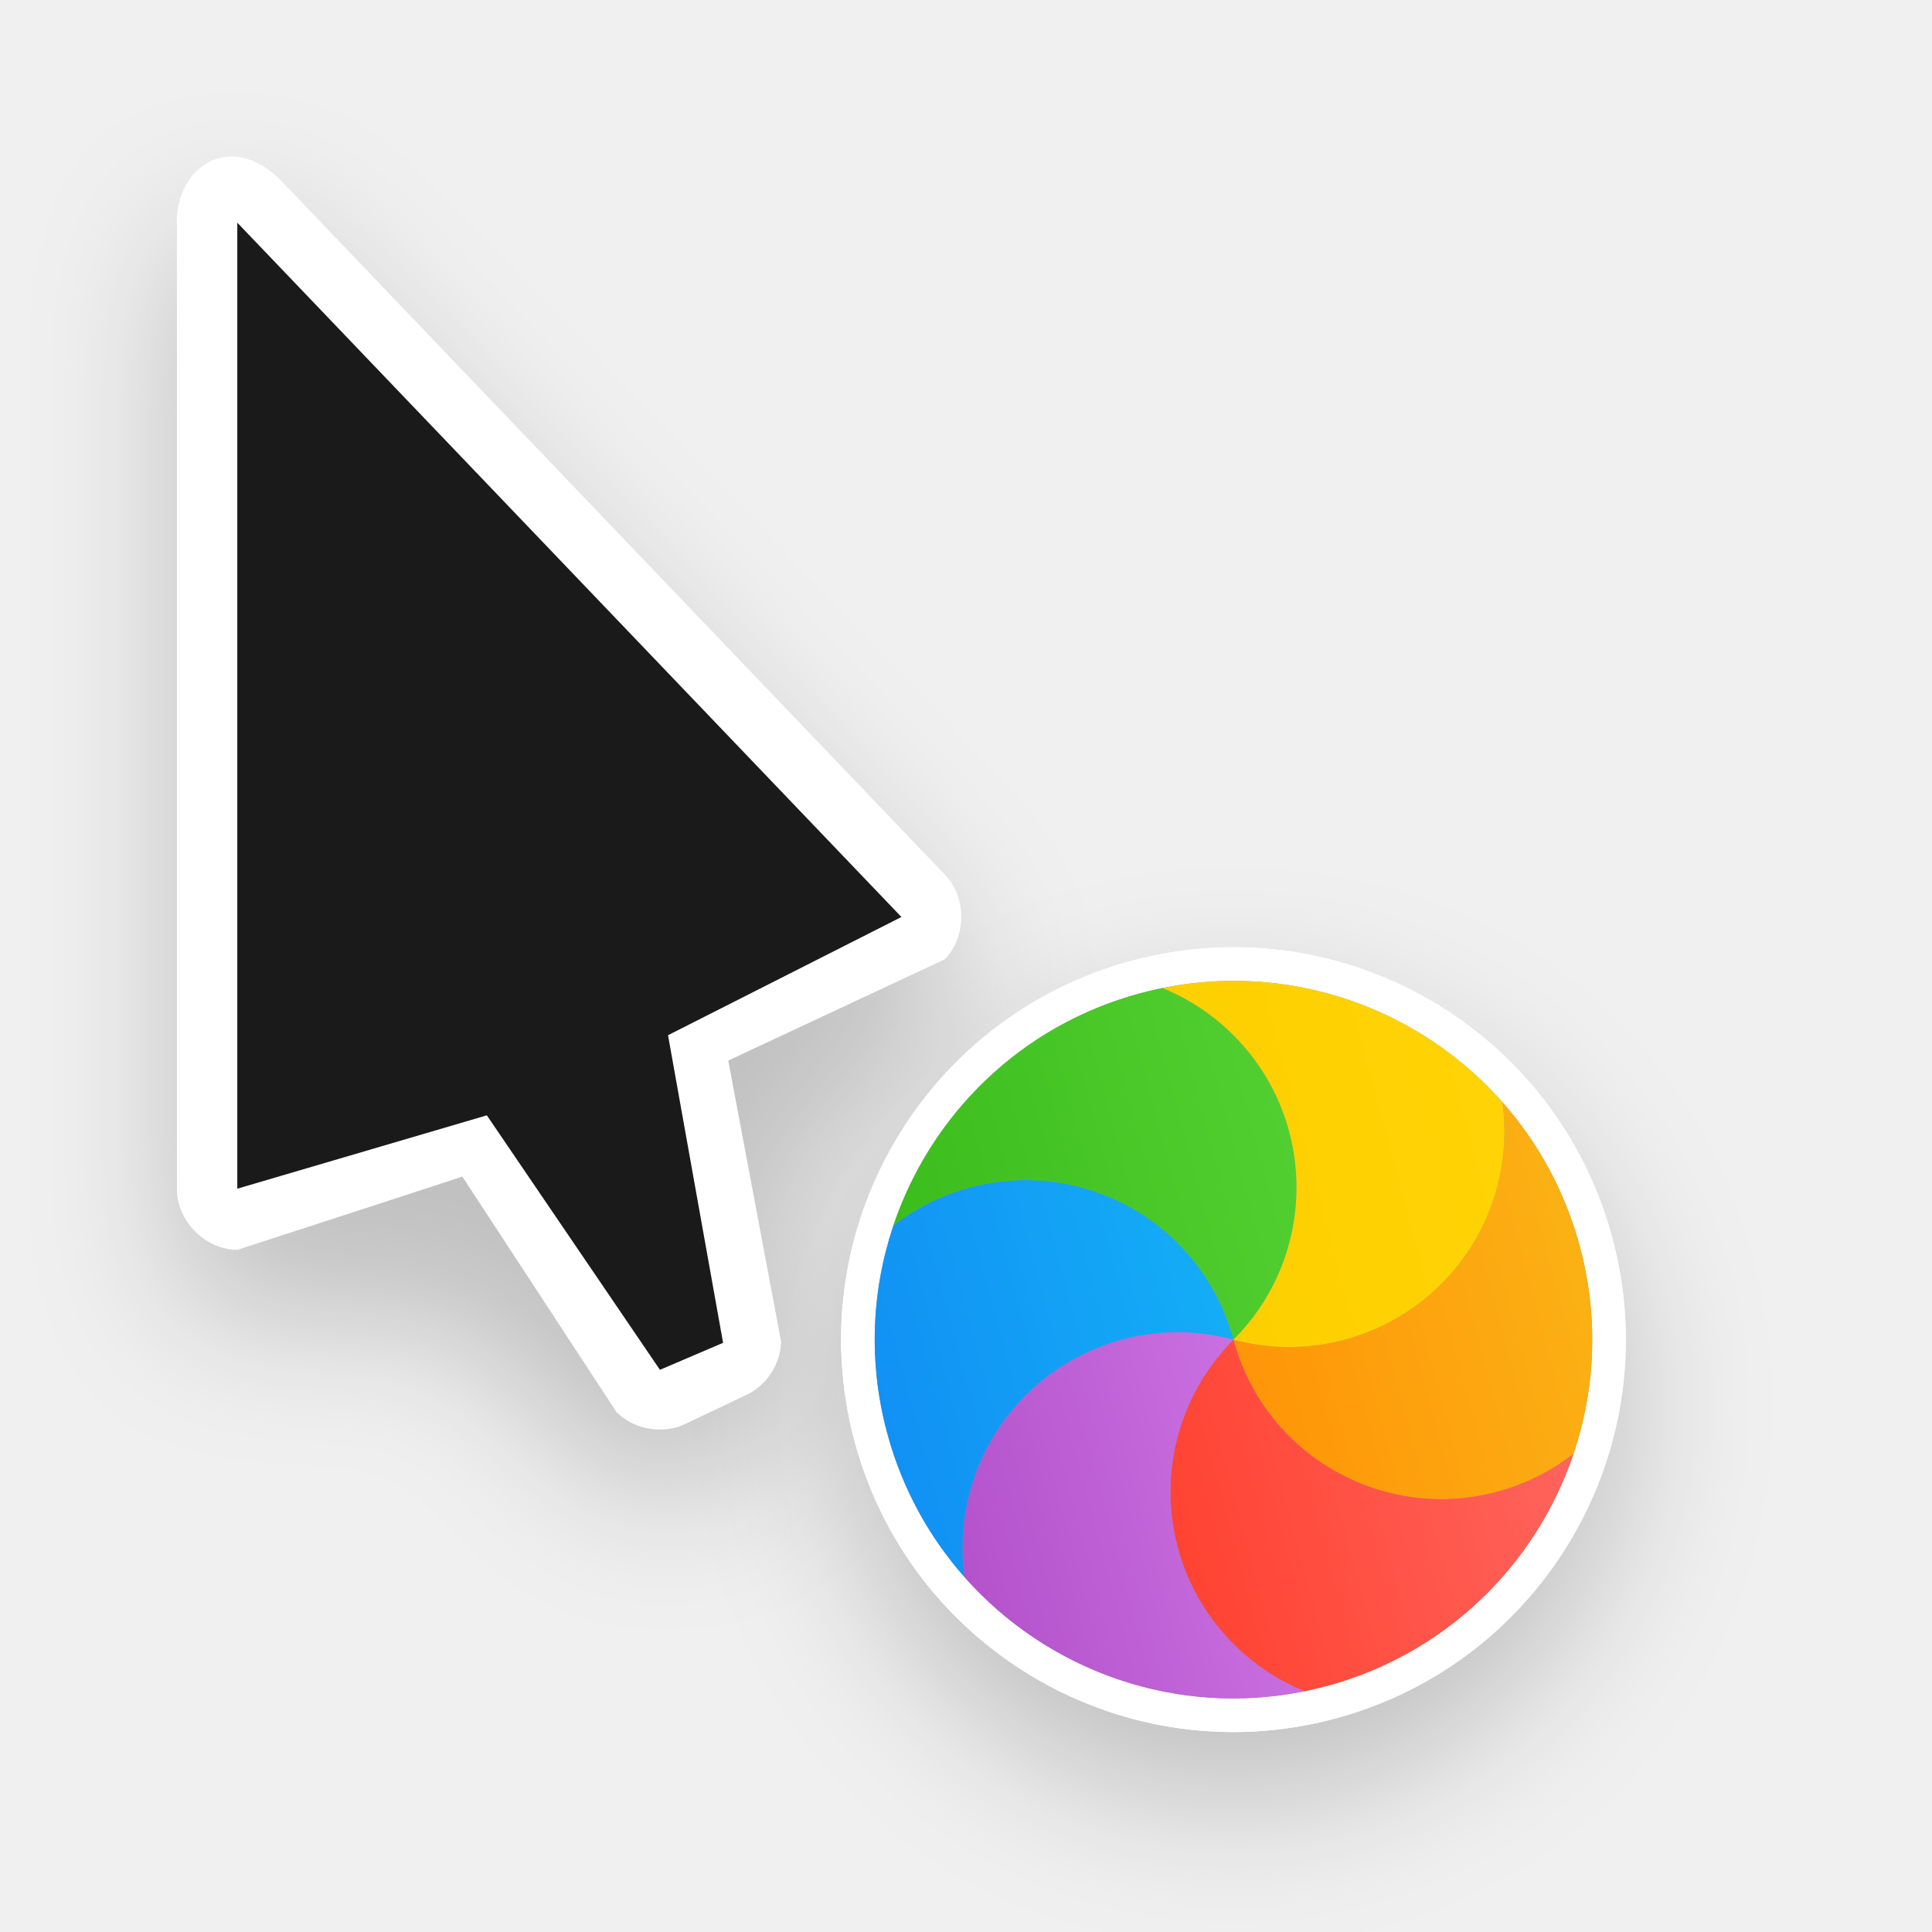
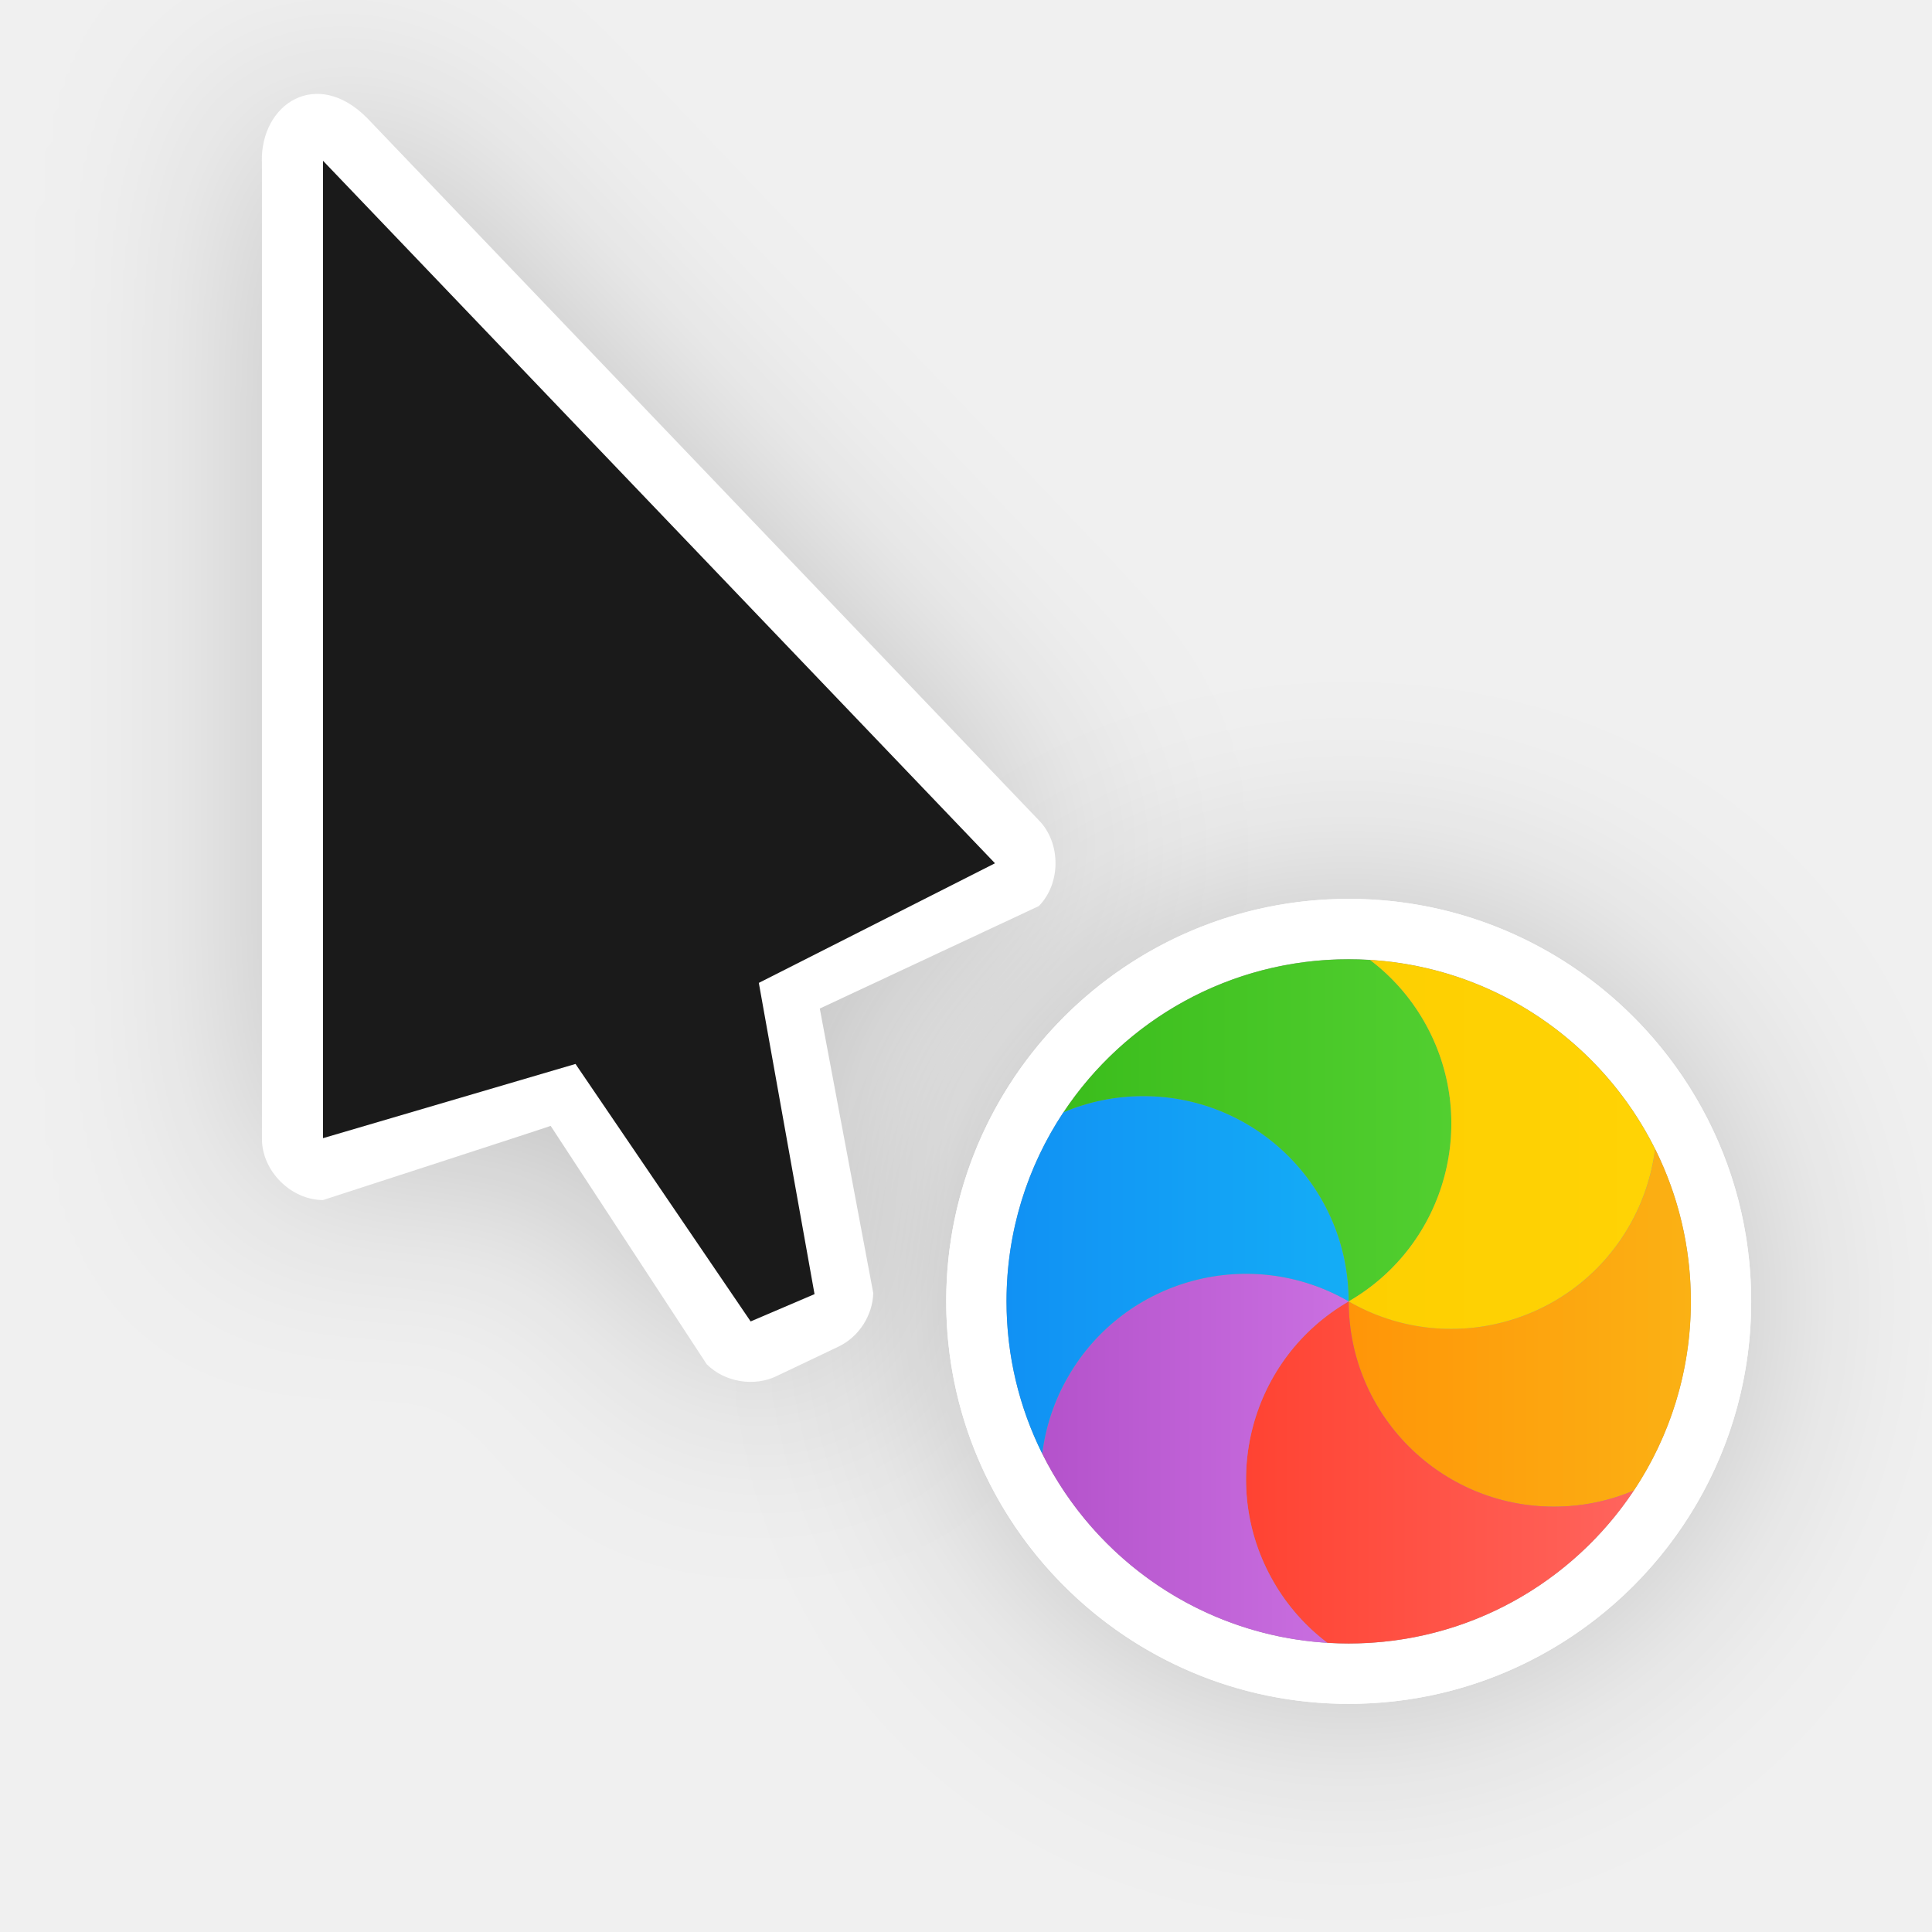
- <svg xmlns="http://www.w3.org/2000/svg" height="32" viewBox="0 0 32 32" width="32">
-   <linearGradient id="a" gradientTransform="matrix(1.028313 0 0 .9836115 343.323 796.7172)" gradientUnits="userSpaceOnUse" x1="17.871" x2="17.871" y1="7.669" y2="17.893">
-     <stop offset="0" stop-color="#fbb114" />
-     <stop offset="1" stop-color="#ff9508" />
+ <svg xmlns="http://www.w3.org/2000/svg" height="24" viewBox="0 0 24 24" width="24" version="1.1" id="svg82">
+   <defs id="defs86">
+     <filter style="color-interpolation-filters:sRGB" id="filter1719" x="-0.328" width="1.656" y="-0.202" height="1.404">
+       <feGaussianBlur stdDeviation="1.347" id="feGaussianBlur1721" />
+     </filter>
+     <filter style="color-interpolation-filters:sRGB" id="filter1723" x="-0.323" width="1.647" y="-0.323" height="1.647">
+       <feGaussianBlur stdDeviation="2.965" id="feGaussianBlur1725" />
+     </filter>
+   </defs>
+   <linearGradient id="a" gradientTransform="matrix(0.4579123,0,0,0.4380064,8.607332,9.250079)" gradientUnits="userSpaceOnUse" x1="17.871" x2="17.871" y1="7.669" y2="17.893">
+     <stop offset="0" stop-color="#fbb114" id="stop2" />
+     <stop offset="1" stop-color="#ff9508" id="stop4" />
  </linearGradient>
-   <linearGradient id="b" gradientTransform="matrix(.944652 0 0 1.070723 343.323 796.7172)" gradientUnits="userSpaceOnUse" x1="23.954" x2="23.954" y1="8.61" y2="19.256">
-     <stop offset="0" stop-color="#ff645d" />
-     <stop offset="1" stop-color="#ff4332" />
+   <linearGradient id="b" gradientTransform="matrix(0.4206575,0,0,0.4767976,8.607332,9.250079)" gradientUnits="userSpaceOnUse" x1="23.954" x2="23.954" y1="8.61" y2="19.256">
+     <stop offset="0" stop-color="#ff645d" id="stop7" />
+     <stop offset="1" stop-color="#ff4332" id="stop9" />
  </linearGradient>
-   <linearGradient id="c" gradientTransform="matrix(1.103708 0 0 .9164209 343.323 796.7172)" gradientUnits="userSpaceOnUse" x1="20.127" x2="20.127" y1="19.205" y2="29.033">
-     <stop offset="0" stop-color="#ca70e1" />
-     <stop offset="1" stop-color="#b452cb" />
+   <linearGradient id="c" gradientTransform="matrix(0.4914857,0,0,0.4080861,8.607332,9.250079)" gradientUnits="userSpaceOnUse" x1="20.127" x2="20.127" y1="19.205" y2="29.033">
+     <stop offset="0" stop-color="#ca70e1" id="stop12" />
+     <stop offset="1" stop-color="#b452cb" id="stop14" />
  </linearGradient>
-   <linearGradient id="d" gradientTransform="matrix(1.028313 0 0 .9836116 343.323 796.7172)" gradientUnits="userSpaceOnUse" x1="16.36" x2="16.36" y1="17.893" y2="28.118">
-     <stop offset="0" stop-color="#14adf6" />
-     <stop offset="1" stop-color="#1191f4" />
+   <linearGradient id="d" gradientTransform="matrix(0.4579123,0,0,0.4380064,8.607332,9.250079)" gradientUnits="userSpaceOnUse" x1="16.36" x2="16.36" y1="17.893" y2="28.118">
+     <stop offset="0" stop-color="#14adf6" id="stop17" />
+     <stop offset="1" stop-color="#1191f4" id="stop19" />
  </linearGradient>
-   <linearGradient id="e" gradientTransform="matrix(.944652 0 0 1.070723 343.323 796.7172)" gradientUnits="userSpaceOnUse" x1="13.308" x2="13.308" y1="13.619" y2="24.265">
-     <stop offset="0" stop-color="#52cf30" />
-     <stop offset="1" stop-color="#3bbd1c" />
+   <linearGradient id="e" gradientTransform="matrix(0.4206575,0,0,0.4767976,8.607332,9.250079)" gradientUnits="userSpaceOnUse" x1="13.308" x2="13.308" y1="13.619" y2="24.265">
+     <stop offset="0" stop-color="#52cf30" id="stop22" />
+     <stop offset="1" stop-color="#3bbd1c" id="stop24" />
  </linearGradient>
-   <linearGradient id="f" gradientTransform="matrix(1.103708 0 0 .9164209 343.323 796.7172)" gradientUnits="userSpaceOnUse" x1="11.766" x2="11.766" y1="9.377" y2="19.205">
-     <stop offset="0" stop-color="#ffd305" />
-     <stop offset="1" stop-color="#fdcf01" />
+   <linearGradient id="f" gradientTransform="matrix(0.4914857,0,0,0.4080861,8.607332,9.250079)" gradientUnits="userSpaceOnUse" x1="11.766" x2="11.766" y1="9.377" y2="19.205">
+     <stop offset="0" stop-color="#ffd305" id="stop27" />
+     <stop offset="1" stop-color="#fdcf01" id="stop29" />
  </linearGradient>
-   <filter id="g" color-interpolation-filters="sRGB" height="1.272" width="1.441" x="-.22" y="-.136">
-     <feGaussianBlur stdDeviation="1.192" />
+   <filter id="g" height="1.272" width="1.441" x="-0.22" y="-0.136" style="color-interpolation-filters:sRGB">
+     <feGaussianBlur stdDeviation="1.192" id="feGaussianBlur32" />
  </filter>
-   <filter id="h" color-interpolation-filters="sRGB" height="1.444" width="1.444" x="-.222" y="-.222">
-     <feGaussianBlur stdDeviation="1.202" />
+   <filter id="h" height="1.444" width="1.444" x="-0.222" y="-0.222" style="color-interpolation-filters:sRGB">
+     <feGaussianBlur stdDeviation="1.202" id="feGaussianBlur35" />
  </filter>
-   <g transform="translate(0 -1020.362)">
-     <path d="m20.431 1037.164c-3.59 0-6.5 2.91-6.5 6.5 0 3.59 2.91 6.5 6.5 6.5s6.5-2.91 6.5-6.5c0-3.59-2.91-6.5-6.5-6.5z" filter="url(#h)" opacity=".2" />
-     <path d="m3.743 1024.071c-.467.055-.823.498-.812 1.094v16c0.0.524.476 1 1 1h3.594l2.687 2.688c.295.295.783.375 1.156.188l1-.5c.328-.159.554-.51.562-.875v-3.594l2.719-2.719c.365-.37.365-1.036 0-1.406l-11-11.5c-.307-.307-.626-.408-.906-.375z" filter="url(#g)" opacity=".2" />
-     <g transform="translate(-160.2785 260.9164)">
-       <path d="m163.209 763.147v16c0.0.524.476 1 1 1 0 0 3.883-1.259 3.726-1.215l2.555 3.903c.295.295.783.375 1.156.188l1.008-.48c.328-.159.554-.51.562-.875l-.875-4.656 3.585-1.677c.365-.37.365-1.037 0-1.406l-11-11.5c-.82-.82-1.736-.235-1.719.719z" fill="#fff" />
-       <path d="m164.209 779.134v-16l11 11.5-3.866 1.958.912 5.095-1.046.447-2.867-4.215z" fill="#1a1a1a" />
-     </g>
-     <g fill-rule="evenodd" transform="matrix(.1528547 .5706266 -.5705569 .1529245 429.8755 712.0694)">
-       <g fill="#fff">
-         <circle cx="360.923" cy="814.317" r="11" />
-         <path d="m367.005 805.15c.333.789.518 1.656.518 2.567 0 3.645-2.955 6.6-6.6 6.6 1.823-3.157.741-7.193-2.416-9.016-.789-.456-1.633-.73-2.484-.835 1.475-.735 3.139-1.149 4.9-1.149 2.249 0 4.34.675 6.082 1.833z" />
-         <path d="m371.902 815.002c-.516.683-1.175 1.276-1.963 1.731-3.157 1.823-7.193.741-9.016-2.416 3.645 0 6.6-2.955 6.6-6.6 0-.91-.184-1.778-.518-2.567 2.964 1.971 4.918 5.341 4.918 9.167 0 .23-.007.459-.021.685z" />
-         <path d="m365.823 824.168c-.851-.106-1.695-.38-2.484-.835-3.157-1.823-4.238-5.859-2.416-9.016 1.823 3.157 5.859 4.238 9.016 2.416.788-.455 1.447-1.048 1.963-1.731-.247 4.022-2.656 7.46-6.079 9.166z" />
-         <path d="m354.841 823.484c-.333-.789-.518-1.656-.518-2.567 0-3.645 2.955-6.6 6.6-6.6-1.823 3.157-.741 7.193 2.416 9.016.789.456 1.633.73 2.484.835-1.475.735-3.139 1.149-4.9 1.149-2.249 0-4.34-.675-6.082-1.833z" />
-         <path d="m349.944 813.632c.516-.683 1.175-1.276 1.963-1.731 3.157-1.823 7.193-.741 9.016 2.416-3.645 0-6.6 2.955-6.6 6.6 0 .91.184 1.778.518 2.567-2.964-1.971-4.918-5.341-4.918-9.167 0-.23.007-.459.021-.685z" />
-         <path d="m356.023 804.466c.851.106 1.695.38 2.484.835 3.157 1.823 4.238 5.859 2.416 9.016-1.823-3.157-5.859-4.238-9.016-2.416-.788.455-1.447 1.048-1.963 1.731.247-4.022 2.656-7.46 6.079-9.166z" />
-       </g>
-       <circle cx="360.923" cy="814.317" fill="#959595" r="10.057" />
-       <path d="m366.484 805.936c.305.721.473 1.514.473 2.347 0 3.333-2.702 6.034-6.034 6.034 1.666-2.886.677-6.577-2.209-8.243-.722-.417-1.493-.667-2.271-.764 1.349-.672 2.87-1.05 4.48-1.05 2.056 0 3.968.617 5.561 1.676z" fill="url(#a)" />
-       <path d="m370.961 814.944c-.472.624-1.074 1.166-1.795 1.582-2.886 1.666-6.577.677-8.243-2.209 3.333 0 6.034-2.702 6.034-6.034 0-.832-.169-1.625-.473-2.347 2.71 1.802 4.496 4.883 4.496 8.381 0 .21-.007.419-.019.626z" fill="url(#b)" />
-       <path d="m365.403 823.324c-.778-.097-1.55-.347-2.271-.764-2.886-1.666-3.875-5.357-2.209-8.243 1.666 2.886 5.357 3.875 8.243 2.209.72-.416 1.323-.958 1.795-1.582-.226 3.678-2.428 6.821-5.558 8.38z" fill="url(#c)" />
-       <path d="m355.362 822.698c-.305-.721-.473-1.514-.473-2.347 0-3.333 2.702-6.034 6.034-6.034-1.666 2.886-.677 6.577 2.209 8.243.722.417 1.493.667 2.271.764-1.349.672-2.87 1.05-4.48 1.05-2.056 0-3.968-.617-5.561-1.676z" fill="url(#d)" />
-       <path d="m350.885 813.691c.472-.624 1.074-1.166 1.795-1.582 2.886-1.666 6.577-.677 8.243 2.209-3.333 0-6.034 2.702-6.034 6.034 0 .832.169 1.625.473 2.347-2.71-1.802-4.496-4.883-4.496-8.381 0-.21.007-.419.019-.626z" fill="url(#e)" />
-       <path d="m356.443 805.31c.778.097 1.55.347 2.271.764 2.886 1.666 3.875 5.357 2.209 8.243-1.666-2.886-5.357-3.875-8.243-2.209-.72.416-1.323.958-1.795 1.582.226-3.678 2.428-6.821 5.558-8.38z" fill="url(#f)" />
+   <path style="opacity:0.2;fill:#000000;fill-opacity:1;stroke-width:0.759;filter:url(#filter1719)" id="path1677" d="M 3.254,2.007 V 14.149 c 3.8e-5,0.397 0.362,0.759 0.759,0.759 0,0 2.946,-0.956 2.828,-0.922 l 1.939,2.962 c 0.224,0.224 0.594,0.284 0.877,0.142 l 0.765,-0.364 c 0.249,-0.121 0.42,-0.387 0.427,-0.664 l -0.664,-3.533 2.721,-1.272 c 0.277,-0.281 0.277,-0.787 0,-1.067 L 4.558,1.462 C 3.936,0.84 3.241,1.284 3.254,2.007 Z" />
+   <g transform="matrix(0.4545453,0,0,0.4545453,-147.3018,-353.978)" style="opacity:0.2;fill:#000000;fill-opacity:1;fill-rule:evenodd;filter:url(#filter1723)" id="g1697">
+     <circle id="circle1683" r="11" cy="814.317" cx="360.923" style="fill:#000000;fill-opacity:1" />
+     <path id="path1685" d="m 367.005,805.15 c 0.333,0.789 0.518,1.656 0.518,2.567 0,3.645 -2.955,6.6 -6.6,6.6 1.823,-3.157 0.741,-7.193 -2.416,-9.016 -0.789,-0.456 -1.633,-0.73 -2.484,-0.835 1.475,-0.735 3.139,-1.149 4.9,-1.149 2.249,0 4.34,0.675 6.082,1.833 z" style="fill:#000000;fill-opacity:1" />
+     <path id="path1687" d="m 371.902,815.002 c -0.516,0.683 -1.175,1.276 -1.963,1.731 -3.157,1.823 -7.193,0.741 -9.016,-2.416 3.645,0 6.6,-2.955 6.6,-6.6 0,-0.91 -0.184,-1.778 -0.518,-2.567 2.964,1.971 4.918,5.341 4.918,9.167 0,0.23 -0.007,0.459 -0.021,0.685 z" style="fill:#000000;fill-opacity:1" />
+     <path id="path1689" d="m 365.823,824.168 c -0.851,-0.106 -1.695,-0.38 -2.484,-0.835 -3.157,-1.823 -4.238,-5.859 -2.416,-9.016 1.823,3.157 5.859,4.238 9.016,2.416 0.788,-0.455 1.447,-1.048 1.963,-1.731 -0.247,4.022 -2.656,7.46 -6.079,9.166 z" style="fill:#000000;fill-opacity:1" />
+     <path id="path1691" d="m 354.841,823.484 c -0.333,-0.789 -0.518,-1.656 -0.518,-2.567 0,-3.645 2.955,-6.6 6.6,-6.6 -1.823,3.157 -0.741,7.193 2.416,9.016 0.789,0.456 1.633,0.73 2.484,0.835 -1.475,0.735 -3.139,1.149 -4.9,1.149 -2.249,0 -4.34,-0.675 -6.082,-1.833 z" style="fill:#000000;fill-opacity:1" />
+     <path id="path1693" d="m 349.944,813.632 c 0.516,-0.683 1.175,-1.276 1.963,-1.731 3.157,-1.823 7.193,-0.741 9.016,2.416 -3.645,0 -6.6,2.955 -6.6,6.6 0,0.91 0.184,1.778 0.518,2.567 -2.964,-1.971 -4.918,-5.341 -4.918,-9.167 0,-0.23 0.007,-0.459 0.021,-0.685 z" style="fill:#000000;fill-opacity:1" />
+     <path id="path1695" d="m 356.023,804.466 c 0.851,0.106 1.695,0.38 2.484,0.835 3.157,1.823 4.238,5.859 2.416,9.016 -1.823,-3.157 -5.859,-4.238 -9.016,-2.416 -0.788,0.455 -1.447,1.048 -1.963,1.731 0.247,-4.022 2.656,-7.46 6.079,-9.166 z" style="fill:#000000;fill-opacity:1" />
+   </g>
+   <g id="g46" transform="matrix(0.7588509,0,0,0.7588509,-120.5974,-577.1077)">
+     <path style="fill:#ffffff" id="path42" d="m 163.209,763.147 v 16 c 5e-5,0.524 0.476,1 1,1 0,0 3.883,-1.259 3.726,-1.215 l 2.555,3.903 c 0.295,0.295 0.783,0.375 1.156,0.188 l 1.008,-0.48 c 0.328,-0.159 0.554,-0.51 0.562,-0.875 l -0.875,-4.656 3.585,-1.677 c 0.365,-0.37 0.365,-1.037 0,-1.406 l -11,-11.5 c -0.82,-0.82 -1.736,-0.235 -1.719,0.719 z" />
+     <path style="fill:#1a1a1a" id="path44" d="m 164.209,779.134 v -16 l 11,11.5 -3.866,1.958 0.912,5.095 -1.046,0.447 -2.867,-4.215 z" />
+   </g>
+   <g id="g62" style="fill:#ffffff;fill-rule:evenodd" transform="matrix(0.4545453,0,0,0.4545453,-147.3018,-353.978)">
+     <circle cx="360.923" cy="814.317" r="11" id="circle48" />
+     <path d="m 367.005,805.15 c 0.333,0.789 0.518,1.656 0.518,2.567 0,3.645 -2.955,6.6 -6.6,6.6 1.823,-3.157 0.741,-7.193 -2.416,-9.016 -0.789,-0.456 -1.633,-0.73 -2.484,-0.835 1.475,-0.735 3.139,-1.149 4.9,-1.149 2.249,0 4.34,0.675 6.082,1.833 z" id="path50" />
+     <path d="m 371.902,815.002 c -0.516,0.683 -1.175,1.276 -1.963,1.731 -3.157,1.823 -7.193,0.741 -9.016,-2.416 3.645,0 6.6,-2.955 6.6,-6.6 0,-0.91 -0.184,-1.778 -0.518,-2.567 2.964,1.971 4.918,5.341 4.918,9.167 0,0.23 -0.007,0.459 -0.021,0.685 z" id="path52" />
+     <path d="m 365.823,824.168 c -0.851,-0.106 -1.695,-0.38 -2.484,-0.835 -3.157,-1.823 -4.238,-5.859 -2.416,-9.016 1.823,3.157 5.859,4.238 9.016,2.416 0.788,-0.455 1.447,-1.048 1.963,-1.731 -0.247,4.022 -2.656,7.46 -6.079,9.166 z" id="path54" />
+     <path d="m 354.841,823.484 c -0.333,-0.789 -0.518,-1.656 -0.518,-2.567 0,-3.645 2.955,-6.6 6.6,-6.6 -1.823,3.157 -0.741,7.193 2.416,9.016 0.789,0.456 1.633,0.73 2.484,0.835 -1.475,0.735 -3.139,1.149 -4.9,1.149 -2.249,0 -4.34,-0.675 -6.082,-1.833 z" id="path56" />
+     <path d="m 349.944,813.632 c 0.516,-0.683 1.175,-1.276 1.963,-1.731 3.157,-1.823 7.193,-0.741 9.016,2.416 -3.645,0 -6.6,2.955 -6.6,6.6 0,0.91 0.184,1.778 0.518,2.567 -2.964,-1.971 -4.918,-5.341 -4.918,-9.167 0,-0.23 0.007,-0.459 0.021,-0.685 z" id="path58" />
+     <path d="m 356.023,804.466 c 0.851,0.106 1.695,0.38 2.484,0.835 3.157,1.823 4.238,5.859 2.416,9.016 -1.823,-3.157 -5.859,-4.238 -9.016,-2.416 -0.788,0.455 -1.447,1.048 -1.963,1.731 0.247,-4.022 2.656,-7.46 6.079,-9.166 z" id="path60" />
+   </g>
+   <g id="g1646" transform="rotate(90,17.06006,17.00987)">
+     <circle style="fill:#959595;fill-rule:evenodd;stroke-width:0.423" id="circle64" r="4.25" cy="17.316" cx="16.216" />
+     <g transform="matrix(0.9489808,0,0,0.9489808,0.6105051,1.100282)" id="g1636">
+       <path d="m 18.921,13.355 c 0.136,0.321 0.211,0.674 0.211,1.045 0,1.484 -1.203,2.687 -2.687,2.687 0.742,-1.285 0.302,-2.929 -0.984,-3.671 -0.321,-0.185 -0.665,-0.297 -1.011,-0.34 0.601,-0.299 1.278,-0.468 1.995,-0.468 0.916,0 1.767,0.275 2.476,0.746 z" id="path66" style="fill:url(#a);fill-rule:evenodd;stroke-width:0.445" />
+       <path d="m 20.915,17.366 c -0.21,0.278 -0.478,0.519 -0.799,0.705 -1.285,0.742 -2.929,0.302 -3.671,-0.984 1.484,0 2.687,-1.203 2.687,-2.687 0,-0.371 -0.075,-0.724 -0.211,-1.045 1.207,0.802 2.002,2.174 2.002,3.732 0,0.094 -0.003,0.187 -0.009,0.279 z" id="path68" style="fill:url(#b);fill-rule:evenodd;stroke-width:0.445" />
+       <path d="m 18.44,21.098 c -0.346,-0.043 -0.69,-0.155 -1.011,-0.34 -1.285,-0.742 -1.726,-2.385 -0.984,-3.671 0.742,1.285 2.385,1.726 3.671,0.984 0.321,-0.185 0.589,-0.427 0.799,-0.705 -0.101,1.638 -1.081,3.037 -2.475,3.732 z" id="path70" style="fill:url(#c);fill-rule:evenodd;stroke-width:0.445" />
+       <path d="m 13.968,20.82 c -0.136,-0.321 -0.211,-0.674 -0.211,-1.045 0,-1.484 1.203,-2.687 2.687,-2.687 -0.742,1.285 -0.302,2.929 0.984,3.671 0.321,0.186 0.665,0.297 1.011,0.34 -0.601,0.299 -1.278,0.468 -1.995,0.468 -0.916,0 -1.767,-0.275 -2.476,-0.746 z" id="path72" style="fill:url(#d);fill-rule:evenodd;stroke-width:0.445" />
+       <path d="m 11.975,16.809 c 0.21,-0.278 0.478,-0.519 0.799,-0.705 1.285,-0.742 2.929,-0.302 3.671,0.984 -1.484,0 -2.687,1.203 -2.687,2.687 0,0.371 0.075,0.724 0.211,1.045 -1.207,-0.802 -2.002,-2.174 -2.002,-3.732 0,-0.094 0.003,-0.187 0.009,-0.279 z" id="path74" style="fill:url(#e);fill-rule:evenodd;stroke-width:0.445" />
+       <path d="m 14.45,13.077 c 0.346,0.043 0.69,0.155 1.011,0.34 1.285,0.742 1.726,2.385 0.984,3.671 -0.742,-1.285 -2.385,-1.726 -3.671,-0.984 -0.321,0.185 -0.589,0.427 -0.799,0.705 0.101,-1.638 1.081,-3.037 2.475,-3.732 z" id="path76" style="fill:url(#f);fill-rule:evenodd;stroke-width:0.445" />
    </g>
  </g>
</svg>
